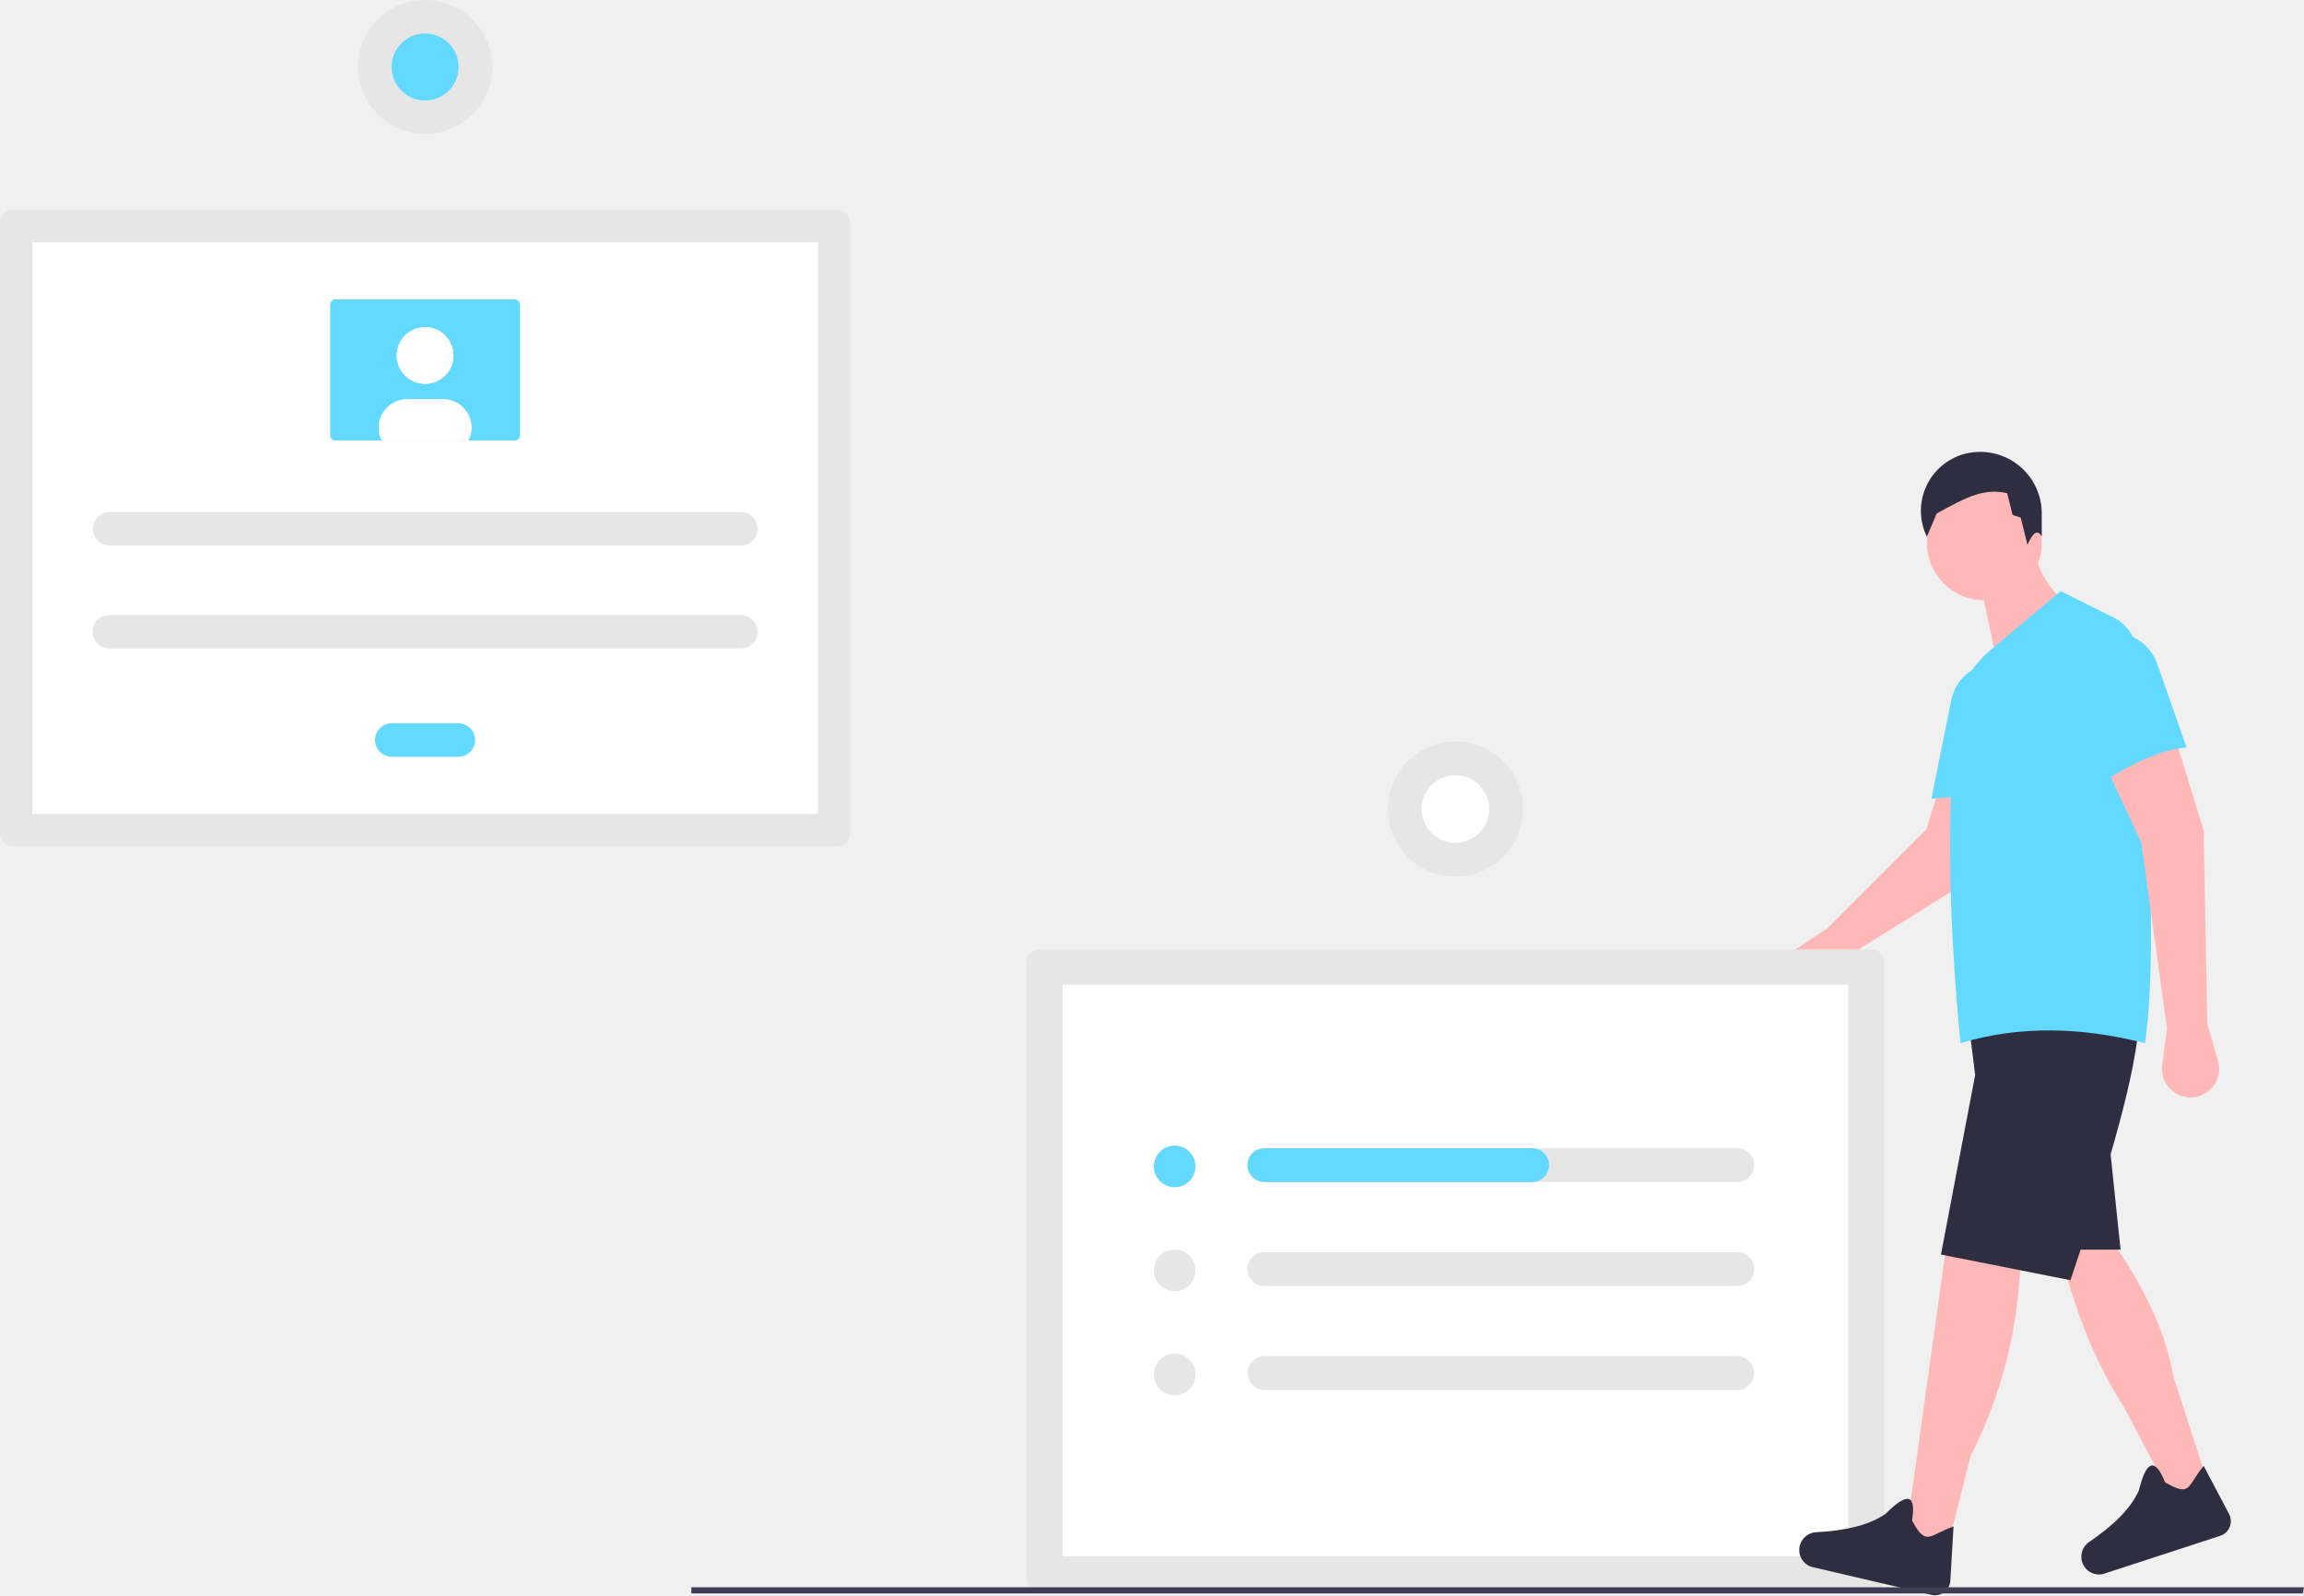
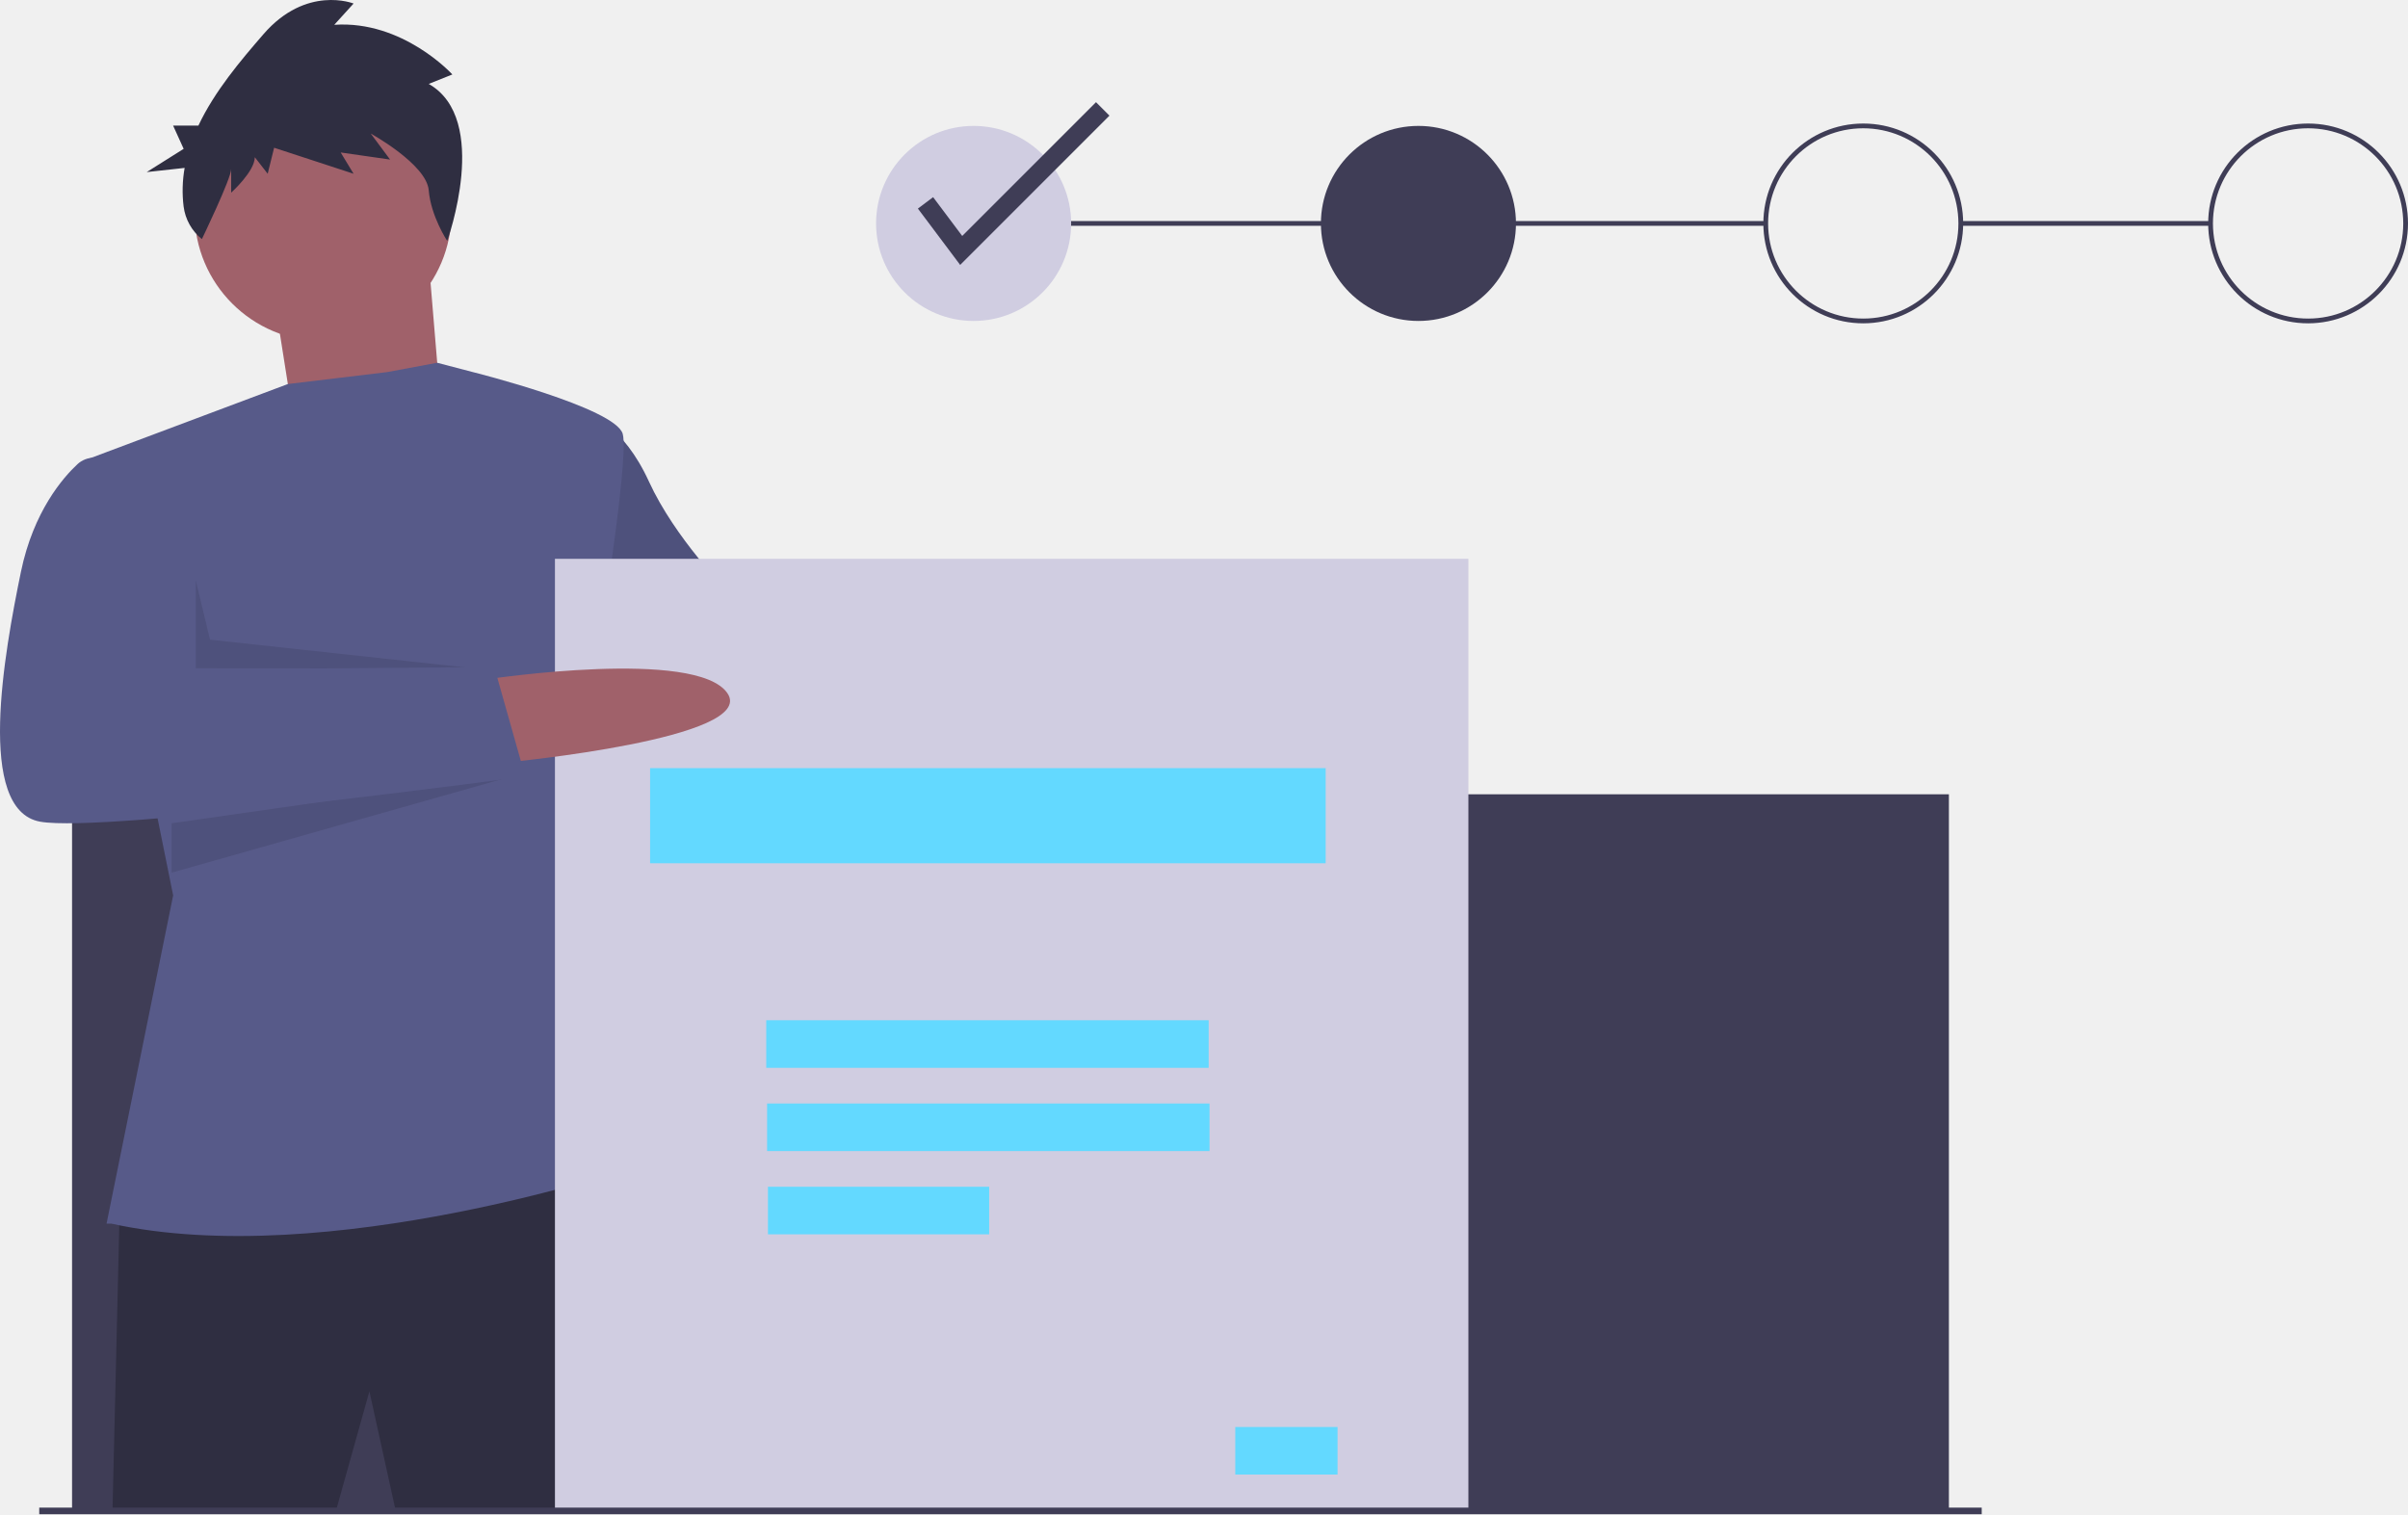
- <svg xmlns="http://www.w3.org/2000/svg" id="b71cf957-6104-44bf-a28a-c3091bf56141" data-name="Layer 1" width="820.759" height="568.363" viewBox="0 0 820.759 568.363">
-   <path d="M850.576,504.829l-9.67,13.186a9.334,9.334,0,0,1-11.769,2.794h0a9.334,9.334,0,0,1-.905-16.1l12.331-8.151L875.824,461.298l3.918-12.624h26.554l-13.93,30.037Z" transform="translate(-189.6205 -165.8184)" fill="#ffb8b8" />
-   <path d="M559.92,504.065a4.636,4.636,0,0,0-4.631,4.631V728.182a4.636,4.636,0,0,0,4.631,4.631H856.273a4.636,4.636,0,0,0,4.631-4.631V508.695a4.636,4.636,0,0,0-4.631-4.631Z" transform="translate(-189.6205 -165.8184)" fill="#e6e6e6" />
-   <path d="M568.162,720.286H848.032V516.591H568.162Z" transform="translate(-189.6205 -165.8184)" fill="#fff" />
-   <path d="M808.579,574.912H640.028a6.02,6.02,0,1,0,0,12.039H808.579a6.02,6.02,0,0,0,0-12.039Z" transform="translate(-189.6205 -165.8184)" fill="#e6e6e6" />
-   <path d="M640.028,611.956a6.02,6.02,0,1,0,0,12.039H808.579a6.02,6.02,0,0,0,0-12.039Z" transform="translate(-189.6205 -165.8184)" fill="#e6e6e6" />
-   <path d="M640.028,649a6.02,6.02,0,0,0,0,12.039H808.579a6.02,6.02,0,0,0,0-12.039Z" transform="translate(-189.6205 -165.8184)" fill="#e6e6e6" />
-   <circle cx="418.457" cy="415.576" r="7.409" fill="#63d9ff" />
-   <circle cx="418.457" cy="452.62" r="7.409" fill="#e6e6e6" />
-   <circle cx="418.457" cy="489.664" r="7.409" fill="#e6e6e6" />
-   <path d="M741.437,580.931h0a6.02,6.02,0,0,1-6.02,6.02H640.245a6.167,6.167,0,0,1-6.184-5.22,6.031,6.031,0,0,1,5.968-6.82h95.389A6.02,6.02,0,0,1,741.437,580.931Z" transform="translate(-189.6205 -165.8184)" fill="#63d9ff" />
-   <circle cx="518.476" cy="288.237" r="24.079" fill="#e6e6e6" />
-   <circle cx="518.476" cy="288.237" r="12.039" fill="#fff" />
-   <path d="M976.817,696.366l-12.189,5.659L946.106,666.831c-11.435-17.517-18.898-38.508-24.139-61.445l19.154,1.306c11.403,16.275,19.853,32.593,22.576,48.994Z" transform="translate(-189.6205 -165.8184)" fill="#ffb8b8" />
-   <polygon points="755.418 445.227 731.041 445.227 731.041 403.001 750.63 399.519 755.418 445.227" fill="#2f2e41" />
-   <path d="M913.712,451.759a120.111,120.111,0,0,0-36.042-1.358l7.046-35.137a16.443,16.443,0,0,1,13.997-13.073h0a16.443,16.443,0,0,1,18.47,18.108Z" transform="translate(-189.6205 -165.8184)" fill="#63d9ff" />
-   <circle cx="706.881" cy="193.398" r="20.46" fill="#ffb8b8" />
-   <path d="M928.062,382.941l-26.989,19.154-7.183-34.172,20.242-8.053C914.952,368.829,919.791,376.454,928.062,382.941Z" transform="translate(-189.6205 -165.8184)" fill="#ffb8b8" />
-   <path d="M916.961,357.04c-1.513-3.119-3.408-.955-5.091,2.849l-2.414-9.656-2.897-.966-1.931-7.725c-8.858-2.115-15.967,2.31-25.104,7.227l-3.482,8.271h0a20.994,20.994,0,0,1,14.144-29.691,22.045,22.045,0,0,1,4.618-.535h0a21.929,21.929,0,0,1,22.146,22.612Z" transform="translate(-189.6205 -165.8184)" fill="#2f2e41" />
-   <path d="M980.351,713.059,938.702,726.644a6.334,6.334,0,0,1-7.09-3.573h0a6.336,6.336,0,0,1,2.195-7.849c8.214-5.623,14.76-11.622,17.761-18.42,2.775-11.272,5.912-11.298,9.319-2.888,9.411,5.567,7.891,1.108,13.752-5.819l9.036,17.104A5.508,5.508,0,0,1,980.351,713.059Z" transform="translate(-189.6205 -165.8184)" fill="#2f2e41" />
-   <path d="M881.918,722.92l-13.93-6.094,4.993-35.687,9.807-70.094,26.554,3.482a162.129,162.129,0,0,1-17.692,69.924Z" transform="translate(-189.6205 -165.8184)" fill="#ffb8b8" />
-   <path d="M927.191,621.928l-46.143-9.142,12.189-63.991L891.06,531.383H951.568C949.361,553.926,938.832,587.209,927.191,621.928Z" transform="translate(-189.6205 -165.8184)" fill="#2f2e41" />
-   <path d="M953.745,537.477c-22.335-5.653-44.306-6.453-65.732,0-4.008-41.301-5.111-80.684-1.604-117.024a33.774,33.774,0,0,1,11.844-22.622l25.456-21.42,18.902,9.451a14.974,14.974,0,0,1,8.274,13.084C955.011,453.889,958.175,506.173,953.745,537.477Z" transform="translate(-189.6205 -165.8184)" fill="#63d9ff" />
-   <path d="M975.946,530.512l3.805,13.319a10.18,10.18,0,0,1-8.201,12.852h0A10.18,10.18,0,0,1,959.869,545.304l1.712-13.051L952.439,466.086l-12.189-26.119,24.378-10.883L974.64,461.733Z" transform="translate(-189.6205 -165.8184)" fill="#ffb8b8" />
-   <path d="M877.478,733.993l-42.66-9.962A6.334,6.334,0,0,1,830.605,717.302h0a6.336,6.336,0,0,1,5.944-5.576c9.939-.553,18.646-2.292,24.735-6.552,8.214-8.203,10.91-6.6,9.467,2.359,5.164,9.637,6.174,5.036,14.777,2.149l-1.134,19.311A5.508,5.508,0,0,1,877.478,733.993Z" transform="translate(-189.6205 -165.8184)" fill="#2f2e41" />
-   <path d="M968.546,432.132c-10.307.849-21.552,6.821-33.084,14.365l-8.846-34.728a16.443,16.443,0,0,1,6.965-17.841l0,0a16.443,16.443,0,0,1,24.485,8.338Z" transform="translate(-189.6205 -165.8184)" fill="#63d9ff" />
-   <path d="M194.209,240.618a4.594,4.594,0,0,0-4.589,4.589V462.723a4.594,4.594,0,0,0,4.589,4.589H487.902a4.594,4.594,0,0,0,4.589-4.589V245.207a4.594,4.594,0,0,0-4.589-4.589Z" transform="translate(-189.6205 -165.8184)" fill="#e6e6e6" />
-   <path d="M201.12,455.812h279.871V252.118H201.12Z" transform="translate(-189.6205 -165.8184)" fill="#fff" />
-   <path d="M228.627,348.243a5.966,5.966,0,0,0,0,11.931H453.485a5.966,5.966,0,1,0,0-11.931Z" transform="translate(-189.6205 -165.8184)" fill="#e6e6e6" />
-   <path d="M228.627,384.955a5.966,5.966,0,1,0,0,11.931H453.485a5.966,5.966,0,1,0,0-11.931Z" transform="translate(-189.6205 -165.8184)" fill="#e6e6e6" />
-   <path d="M329.125,423.502a5.966,5.966,0,0,0,0,11.931H352.987a5.966,5.966,0,0,0,0-11.931Z" transform="translate(-189.6205 -165.8184)" fill="#63d9ff" />
-   <path d="M309.08,272.493a1.837,1.837,0,0,0-1.836,1.836v46.596a1.837,1.837,0,0,0,1.836,1.836h63.951a1.837,1.837,0,0,0,1.836-1.836V274.329a1.837,1.837,0,0,0-1.836-1.836Z" transform="translate(-189.6205 -165.8184)" fill="#63d9ff" />
-   <circle cx="151.435" cy="126.655" r="10.096" fill="#fff" />
-   <path d="M357.576,318.171a10.018,10.018,0,0,1-1.101,4.589H325.637a10.094,10.094,0,0,1,8.994-14.685h12.849A10.09,10.09,0,0,1,357.576,318.171Z" transform="translate(-189.6205 -165.8184)" fill="#fff" />
-   <circle cx="151.435" cy="126.655" r="10.096" fill="#fff" />
-   <path d="M357.576,318.171a10.018,10.018,0,0,1-1.101,4.589H325.637a10.094,10.094,0,0,1,8.994-14.685h12.849A10.09,10.09,0,0,1,357.576,318.171Z" transform="translate(-189.6205 -165.8184)" fill="#fff" />
-   <circle cx="151.435" cy="23.863" r="23.863" fill="#e6e6e6" />
-   <circle cx="151.435" cy="23.863" r="11.931" fill="#63d9ff" />
-   <polygon points="820.364 567.695 246.283 567.695 246.283 565.514 820.759 565.514 820.364 567.695" fill="#3f3d56" />
+ <svg xmlns="http://www.w3.org/2000/svg" id="e4efdc2f-150c-4196-a68d-a8467dcc9971" data-name="Layer 1" width="1012.293" height="636.613" viewBox="0 0 1012.293 636.613">
+   <path d="M472.647,398.128s83,4,88,33-97,3-97,3Z" transform="translate(-93.85347 -131.6937)" fill="#a0616a" />
+   <path d="M341.647,306.128s14,4,25,28,33,46,33,46l89,17-15,45-85-11-53-30Z" transform="translate(-93.85347 -131.6937)" fill="#575a89" />
+   <path d="M341.647,306.128s14,4,25,28,33,46,33,46l89,17-15,45-85-11-53-30Z" transform="translate(-93.85347 -131.6937)" opacity="0.1" />
+   <rect x="824.293" y="92.934" width="105" height="2" fill="#3f3d56" />
+   <rect x="409.293" y="92.934" width="333" height="2" fill="#3f3d56" />
+   <rect x="30.293" y="333.934" width="789" height="301" fill="#3f3d56" />
+   <polygon points="115.793 128.434 124.793 185.434 186.793 188.434 179.793 104.434 115.793 128.434" fill="#a0616a" />
+   <path d="M144.147,640.628l-3,126h94l14-50,11,50h98s2-144-9-145S144.147,640.628,144.147,640.628Z" transform="translate(-93.85347 -131.6937)" fill="#2f2e41" />
+   <circle cx="135.793" cy="89.434" r="54" fill="#a0616a" />
+   <path d="M138.647,646.128l28-138-37-183,85.214-31.976,41.786-5.024,21.007-3.921,14.993,3.921s60,15,63,26-12,101-12,101l-14,74,31,133s-129,44-220,24Z" transform="translate(-93.85347 -131.6937)" fill="#575a89" />
+   <polygon points="82.293 243.934 82.293 280.934 200.285 281.095 88.293 268.934 82.293 243.934" opacity="0.1" />
+   <polygon points="72.159 346.12 220.293 324.934 72.159 366.89 72.159 346.12" opacity="0.1" />
+   <polygon points="307.293 248.934 291.412 306.159 318.293 250.822 307.293 248.934" opacity="0.1" />
+   <path d="M274.087,166.972l9.93-3.975s-20.763-22.859-49.65-20.871l8.125-8.945s-19.86-7.951-37.915,12.92c-9.491,10.971-20.472,23.868-27.318,38.395H166.625l4.438,9.773-15.534,9.773,15.945-1.755a54.612,54.612,0,0,0-.433,16.21,20.974,20.974,0,0,0,7.68,13.721h0s12.315-25.491,12.315-29.467v9.939s9.93-8.945,9.93-14.908l5.416,6.957,2.708-10.932,33.401,10.932-5.416-8.945,20.763,2.982-8.125-10.932s23.471,12.92,24.374,23.853c.903,10.932,7.773,21.291,7.773,21.291S300.267,181.879,274.087,166.972Z" transform="translate(-93.85347 -131.6937)" fill="#2f2e41" />
+   <rect x="233.293" y="234.934" width="384" height="401" fill="#d0cde1" />
+   <rect x="273.293" y="322.934" width="284" height="40" fill="#63d9ff" />
+   <rect x="322.116" y="428.934" width="185.994" height="20" fill="#63d9ff" />
+   <rect x="322.475" y="463.934" width="185.994" height="20" fill="#63d9ff" />
+   <rect x="322.834" y="498.934" width="92.997" height="20" fill="#63d9ff" />
+   <rect x="519.293" y="599.934" width="43" height="20" fill="#63d9ff" />
+   <path d="M299.647,417.128s87-13,100,6-92,29-92,29Z" transform="translate(-93.85347 -131.6937)" fill="#a0616a" />
+   <path d="M139.647,324.128h-6.266a10.215,10.215,0,0,0-6.956,2.707c-5.948,5.523-18.525,19.775-23.778,45.293-7,34-19,100,8,105s204-19,204-19l-13-46-128,1s2-22-2-36S139.647,324.128,139.647,324.128Z" transform="translate(-93.85347 -131.6937)" fill="#575a89" />
+   <circle cx="409.293" cy="93.934" r="41" fill="#d0cde1" />
+   <circle cx="596.293" cy="93.934" r="41" fill="#3f3d56" />
+   <path d="M877.147,267.628a42,42,0,1,1,42-42A42.047,42.047,0,0,1,877.147,267.628Zm0-82a40,40,0,1,0,40,40A40.046,40.046,0,0,0,877.147,185.628Z" transform="translate(-93.85347 -131.6937)" fill="#3f3d56" />
+   <path d="M1064.147,267.628a42,42,0,1,1,42-42A42.047,42.047,0,0,1,1064.147,267.628Zm0-82a40,40,0,1,0,40,40A40.046,40.046,0,0,0,1064.147,185.628Z" transform="translate(-93.85347 -131.6937)" fill="#3f3d56" />
+   <polygon points="403.641 111.377 385.873 87.688 392.273 82.887 404.506 99.197 460.745 42.959 466.401 48.615 403.641 111.377" fill="#3f3d56" />
+   <rect x="16.496" y="633.831" width="816.595" height="2.782" fill="#3f3d56" />
</svg>
